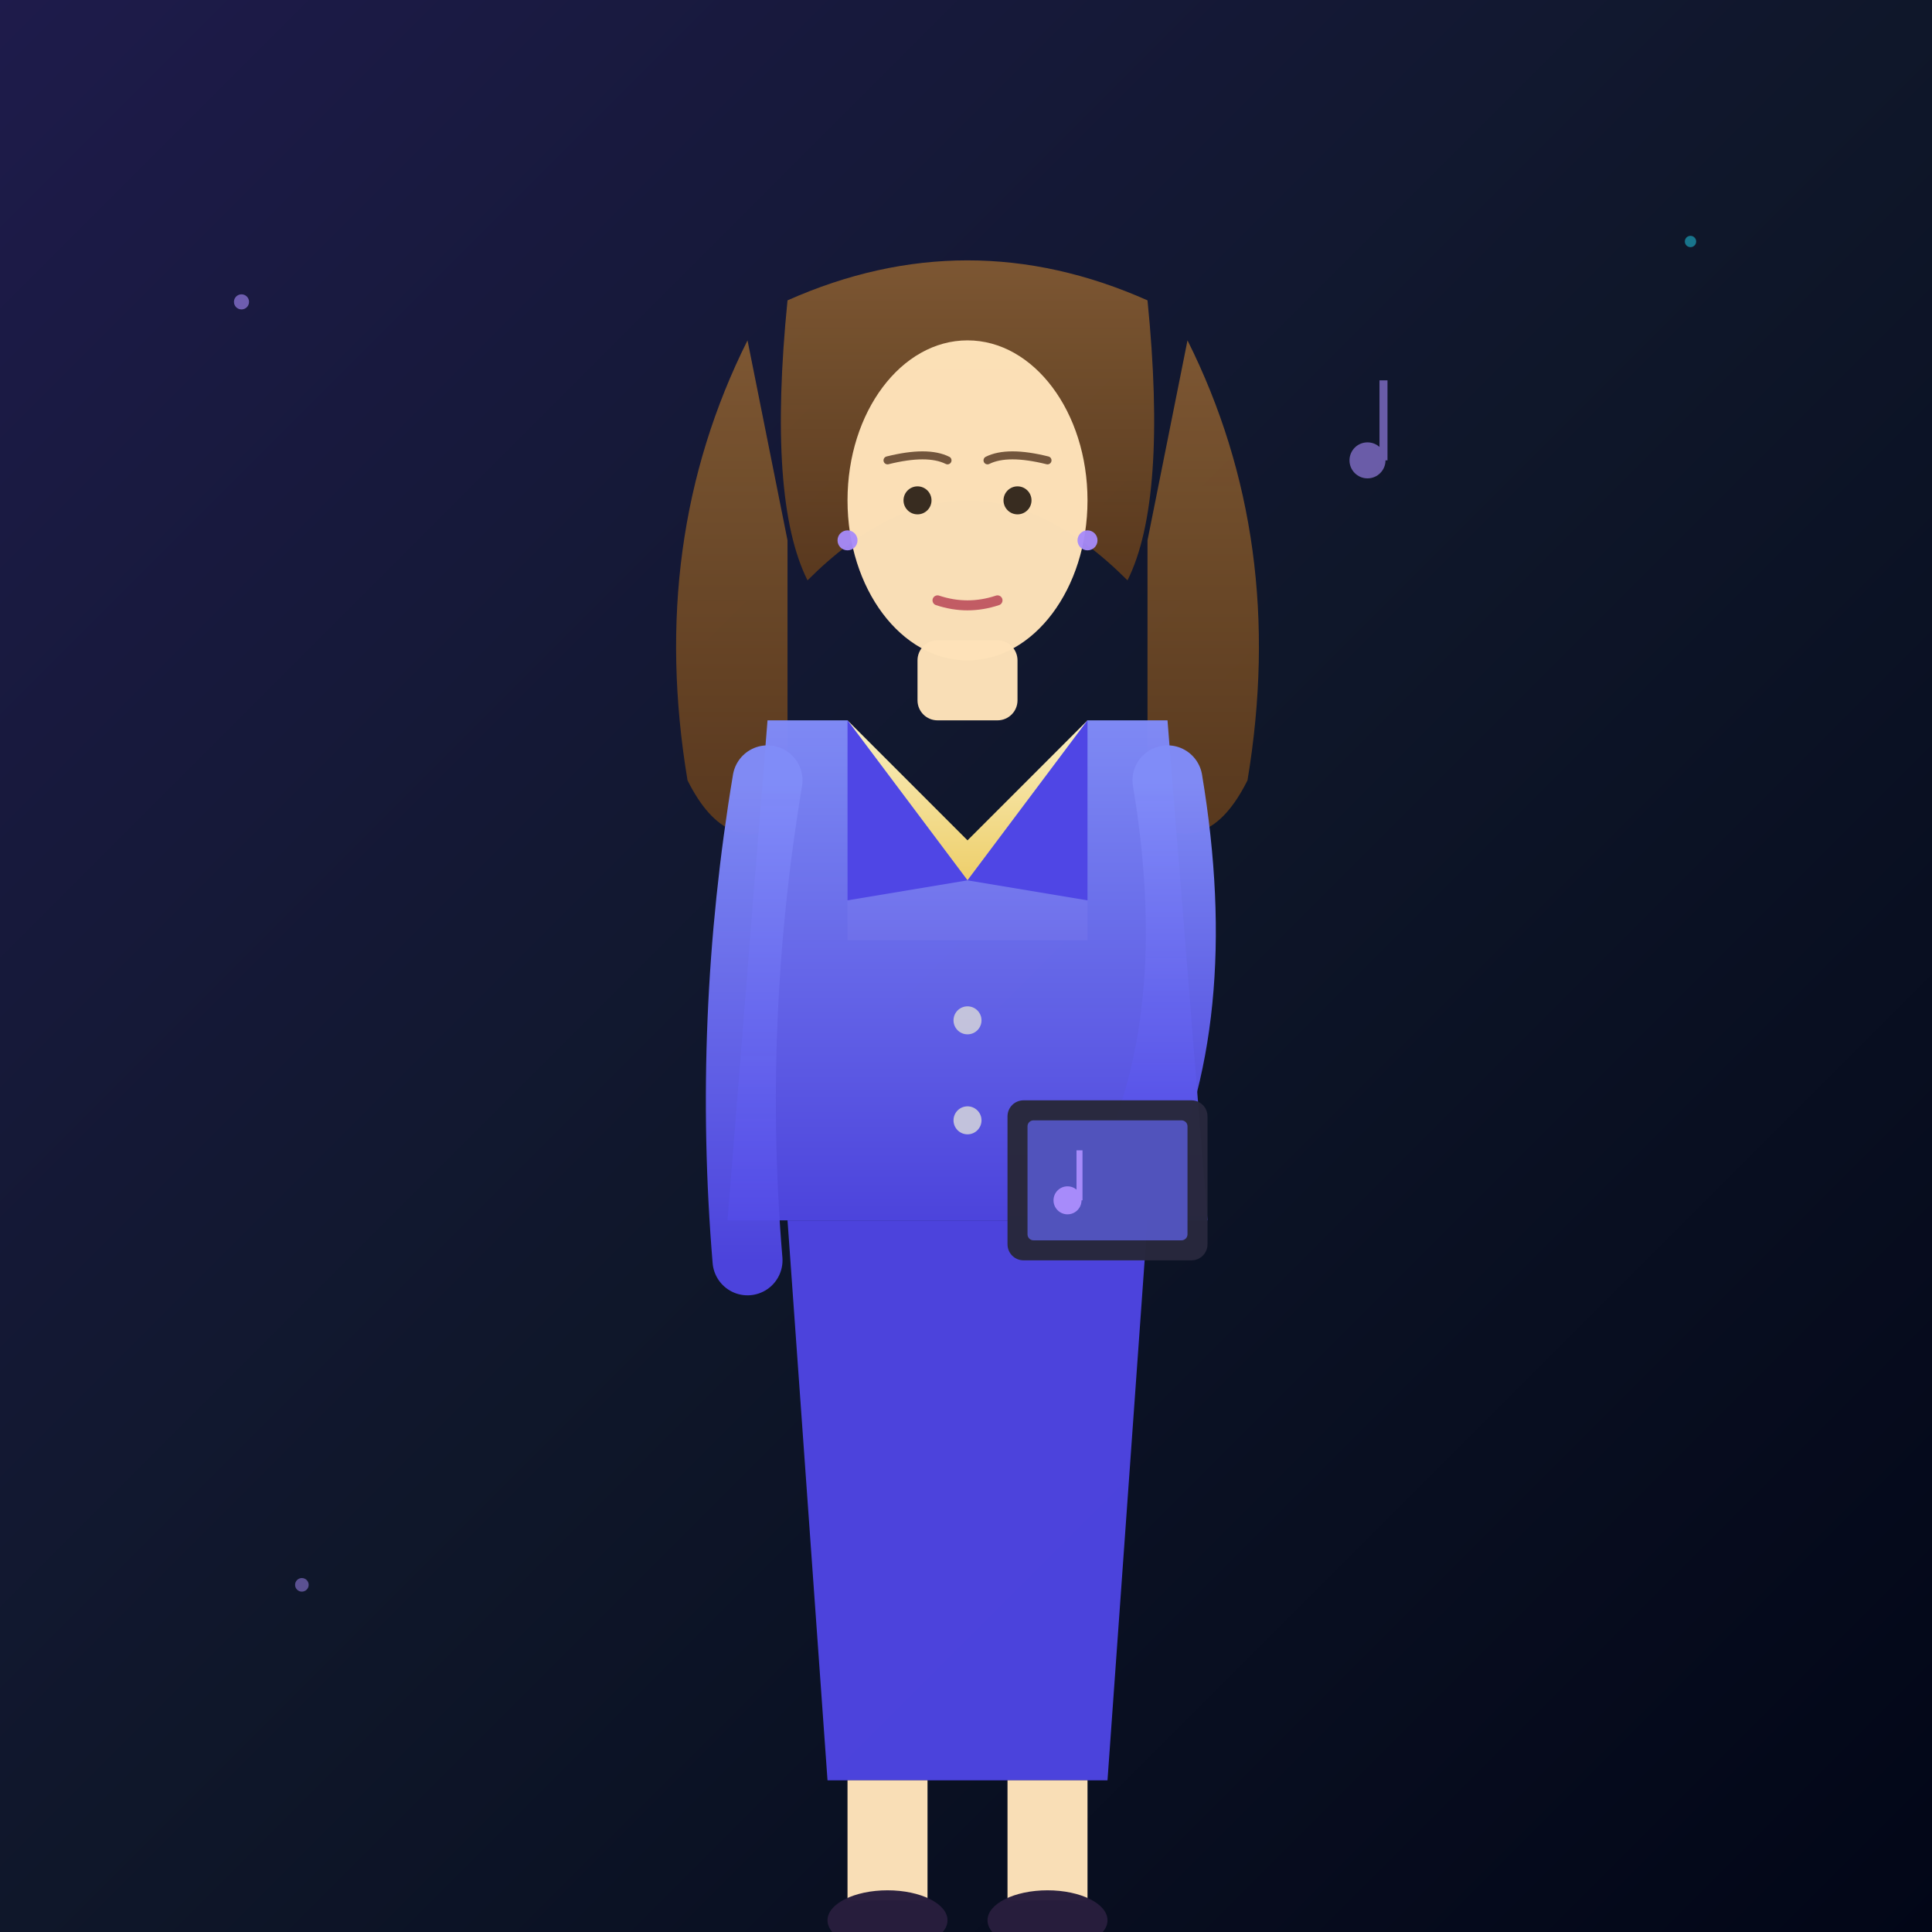
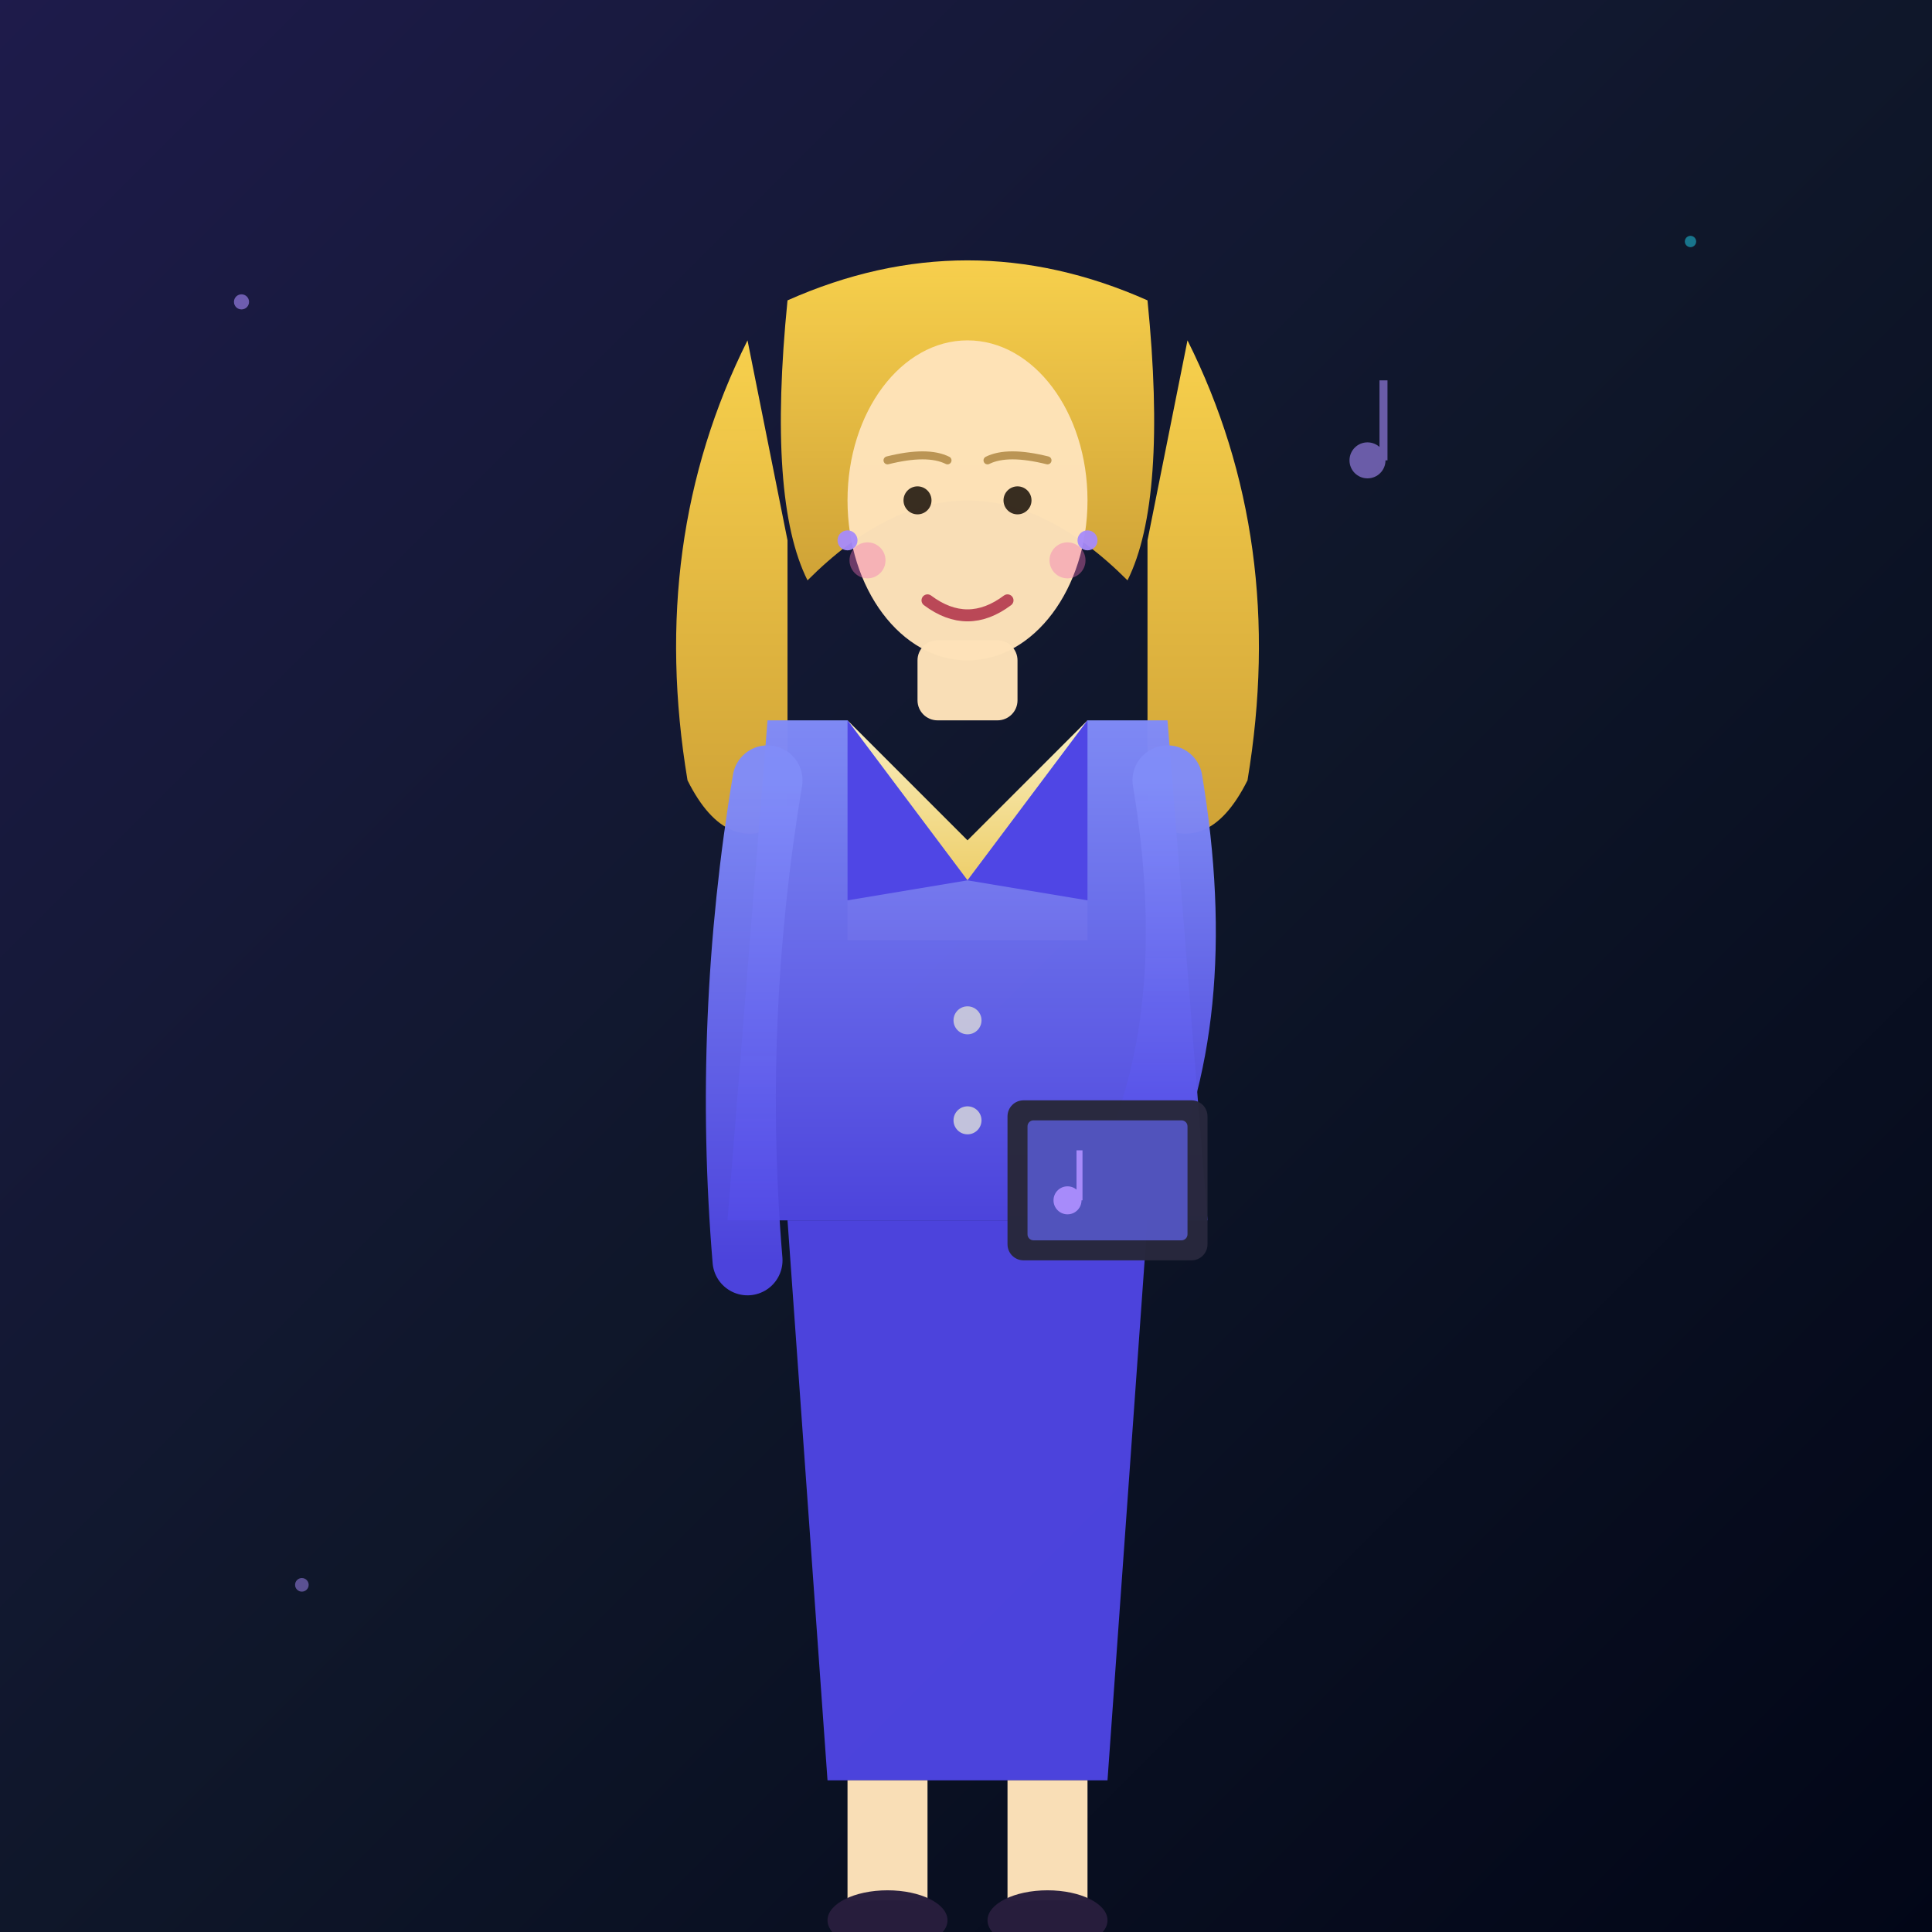
<svg xmlns="http://www.w3.org/2000/svg" width="512" height="512" viewBox="0 0 512 512">
  <defs>
    <linearGradient id="bg" x1="0" y1="0" x2="1" y2="1">
      <stop offset="0%" stop-color="#1e1b4b" />
      <stop offset="50%" stop-color="#0f172a" />
      <stop offset="100%" stop-color="#020617" />
    </linearGradient>
    <linearGradient id="bizJacket" x1="0" y1="0" x2="0" y2="1">
      <stop offset="0%" stop-color="rgba(129,140,248,0.98)" />
      <stop offset="100%" stop-color="rgba(79,70,229,0.95)" />
    </linearGradient>
    <linearGradient id="bizBlouse" x1="0" y1="0" x2="0" y2="1">
      <stop offset="0%" stop-color="rgba(254,243,199,0.98)" />
      <stop offset="100%" stop-color="rgba(252,211,77,0.92)" />
    </linearGradient>
    <linearGradient id="bizHair" x1="0" y1="0" x2="0" y2="1">
-       <stop offset="0%" stop-color="rgba(130,90,50,0.95)" />
-       <stop offset="100%" stop-color="rgba(96,60,28,0.90)" />
+       <stop offset="0%" stop-color="rgba(252,211,77,0.98)" />
+       <stop offset="100%" stop-color="rgba(217,170,55,0.95)" />
    </linearGradient>
  </defs>
  <rect width="512" height="512" fill="url(#bg)" />
  <circle cx="64" cy="80" r="2" fill="#a78bfa" opacity="0.6" />
  <circle cx="448" cy="64" r="1.5" fill="#22d3ee" opacity="0.5" />
  <circle cx="80" cy="420" r="1.8" fill="#a78bfa" opacity="0.5" />
  <g transform="translate(108,16) scale(5.3)">
    <path d="M 17 14 Q 12 24 14 36 Q 16 40 19 38 L 19 24 Z M 39 14 Q 44 24 42 36 Q 40 40 37 38 L 37 24 Z" fill="url(#bizHair)" />
    <path d="M 19 12 Q 28 8 37 12 Q 38 22 36 26 Q 28 18 20 26 Q 18 22 19 12 Z" fill="url(#bizHair)" />
    <ellipse cx="28" cy="22" rx="6" ry="8" fill="rgba(254,226,184,0.98)" />
    <circle cx="25.5" cy="22" r="0.7" fill="rgba(40,30,20,0.92)" />
    <circle cx="30.5" cy="22" r="0.7" fill="rgba(40,30,20,0.92)" />
-     <path d="M 24 20 Q 26 19.5 27 20" stroke="rgba(80,50,30,0.8)" stroke-width="0.4" fill="none" stroke-linecap="round" />
-     <path d="M 29 20 Q 30 19.5 32 20" stroke="rgba(80,50,30,0.8)" stroke-width="0.4" fill="none" stroke-linecap="round" />
-     <path d="M 26.5 27 Q 28 27.5 29.5 27" stroke="rgba(180,60,80,0.8)" stroke-width="0.5" fill="none" stroke-linecap="round" />
+     <path d="M 24 20 Q 26 19.5 27 20" stroke="rgba(170,130,60,0.8)" stroke-width="0.4" fill="none" stroke-linecap="round" />
+     <path d="M 29 20 Q 30 19.5 32 20" stroke="rgba(170,130,60,0.8)" stroke-width="0.4" fill="none" stroke-linecap="round" />
+     <path d="M 26 27 Q 28 28.5 30 27" stroke="rgba(180,60,80,0.92)" stroke-width="0.6" fill="none" stroke-linecap="round" />
+     <circle cx="23" cy="25" r="0.9" fill="rgba(244,114,182,0.4)" />
+     <circle cx="33" cy="25" r="0.9" fill="rgba(244,114,182,0.4)" />
    <circle cx="22" cy="24" r="0.5" fill="rgba(167,139,250,0.95)" />
    <circle cx="34" cy="24" r="0.5" fill="rgba(167,139,250,0.95)" />
    <rect x="25.5" y="29" width="5" height="4" rx="1" fill="rgba(254,226,184,0.98)" />
    <path d="M 22 33 L 28 39 L 34 33 L 34 44 L 22 44 Z" fill="url(#bizBlouse)" />
    <path d="M 18 33 L 22 33 L 28 41 L 34 33 L 38 33 L 40 58 L 16 58 Z" fill="url(#bizJacket)" />
    <path d="M 22 33 L 22 42 L 28 41 Z" fill="rgba(79,70,229,0.99)" />
    <path d="M 34 33 L 34 42 L 28 41 Z" fill="rgba(79,70,229,0.99)" />
    <circle cx="28" cy="48" r="0.7" fill="rgba(200,200,220,0.95)" />
    <circle cx="28" cy="53" r="0.7" fill="rgba(200,200,220,0.95)" />
    <path d="M 19 58 L 37 58 L 35 86 L 21 86 Z" fill="rgba(79,70,229,0.95)" />
    <rect x="22" y="86" width="4" height="6" fill="rgba(254,226,184,0.98)" />
    <rect x="30" y="86" width="4" height="6" fill="rgba(254,226,184,0.98)" />
    <ellipse cx="24" cy="93" rx="3" ry="1.5" fill="rgba(40,30,60,0.98)" />
    <ellipse cx="32" cy="93" rx="3" ry="1.5" fill="rgba(40,30,60,0.98)" />
    <path d="M 18 36 Q 16 48 17 60" stroke="url(#bizJacket)" stroke-width="3.5" fill="none" stroke-linecap="round" />
    <path d="M 38 36 Q 40 48 36 56" stroke="url(#bizJacket)" stroke-width="3.5" fill="none" stroke-linecap="round" />
    <rect x="30" y="52" width="10" height="8" rx="0.8" fill="rgba(40,40,60,0.98)" />
    <rect x="31" y="53" width="8" height="6" rx="0.3" fill="rgba(99,102,241,0.7)" />
    <circle cx="33" cy="57" r="0.7" fill="#a78bfa" />
    <line x1="33.6" y1="57" x2="33.6" y2="54.5" stroke="#a78bfa" stroke-width="0.3" />
    <g opacity="0.6">
      <circle cx="48" cy="20" r="0.9" fill="#a78bfa" />
      <line x1="48.8" y1="20" x2="48.8" y2="16" stroke="#a78bfa" stroke-width="0.4" />
    </g>
  </g>
</svg>
